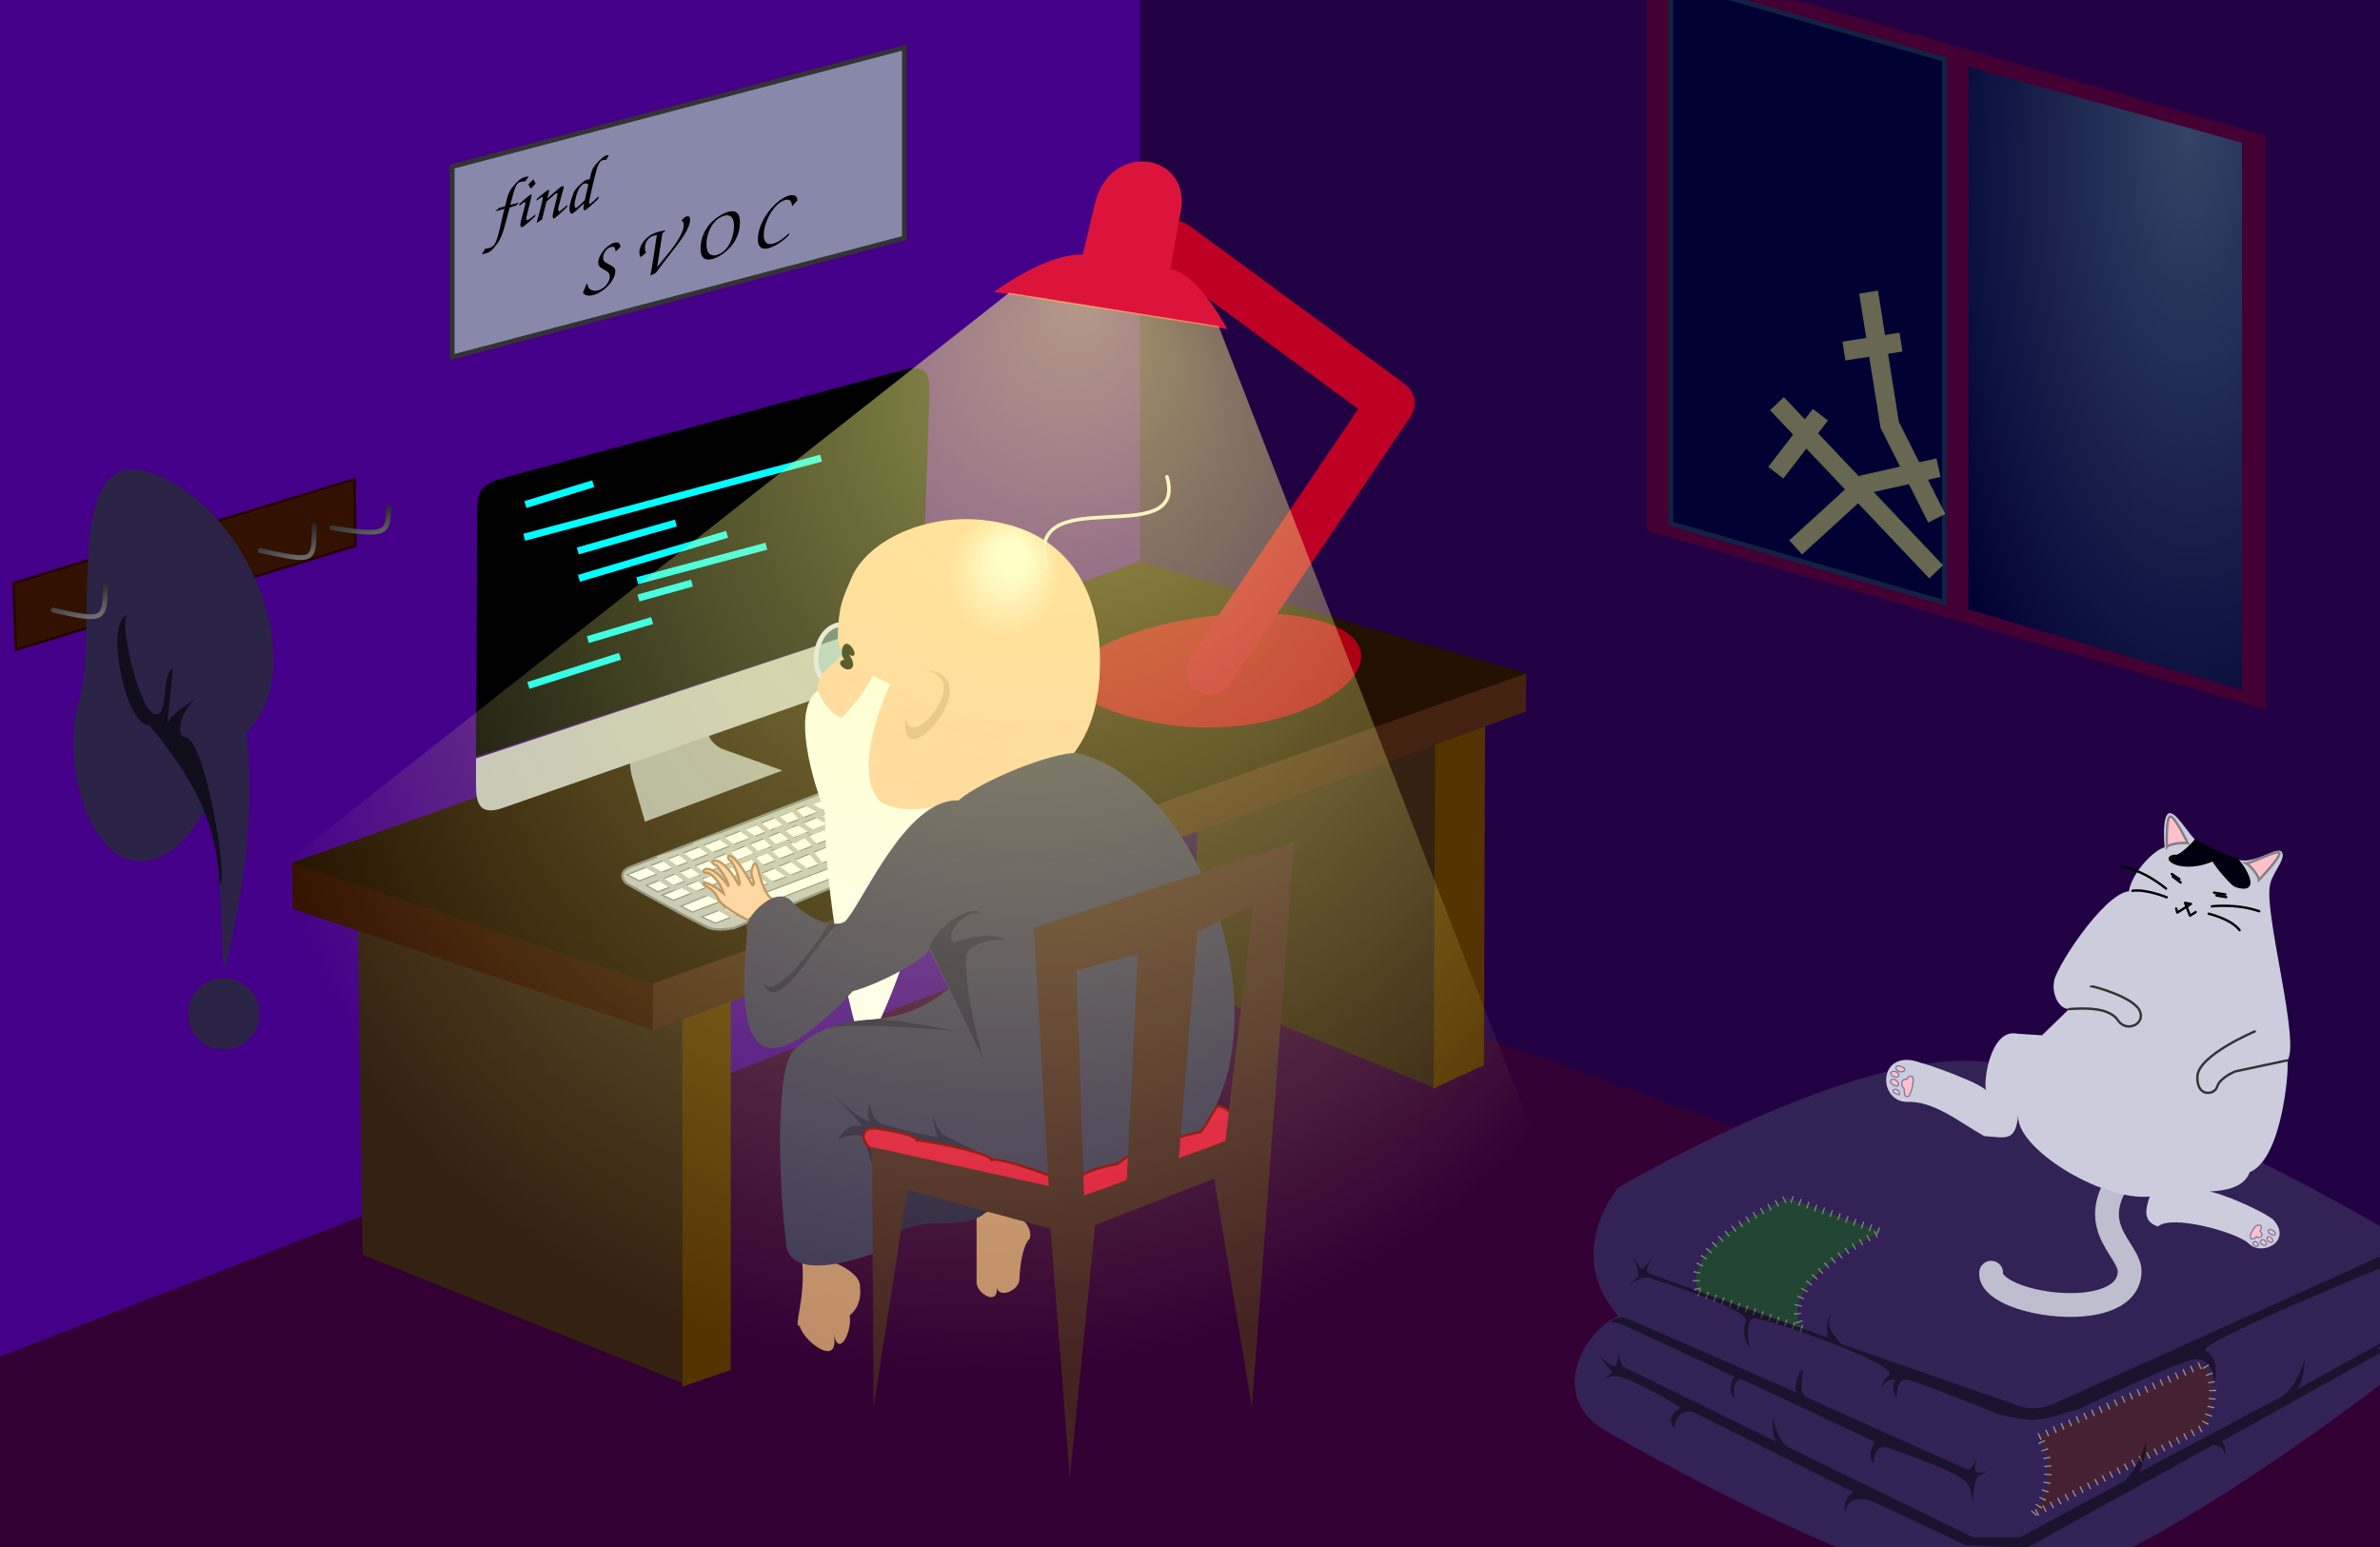
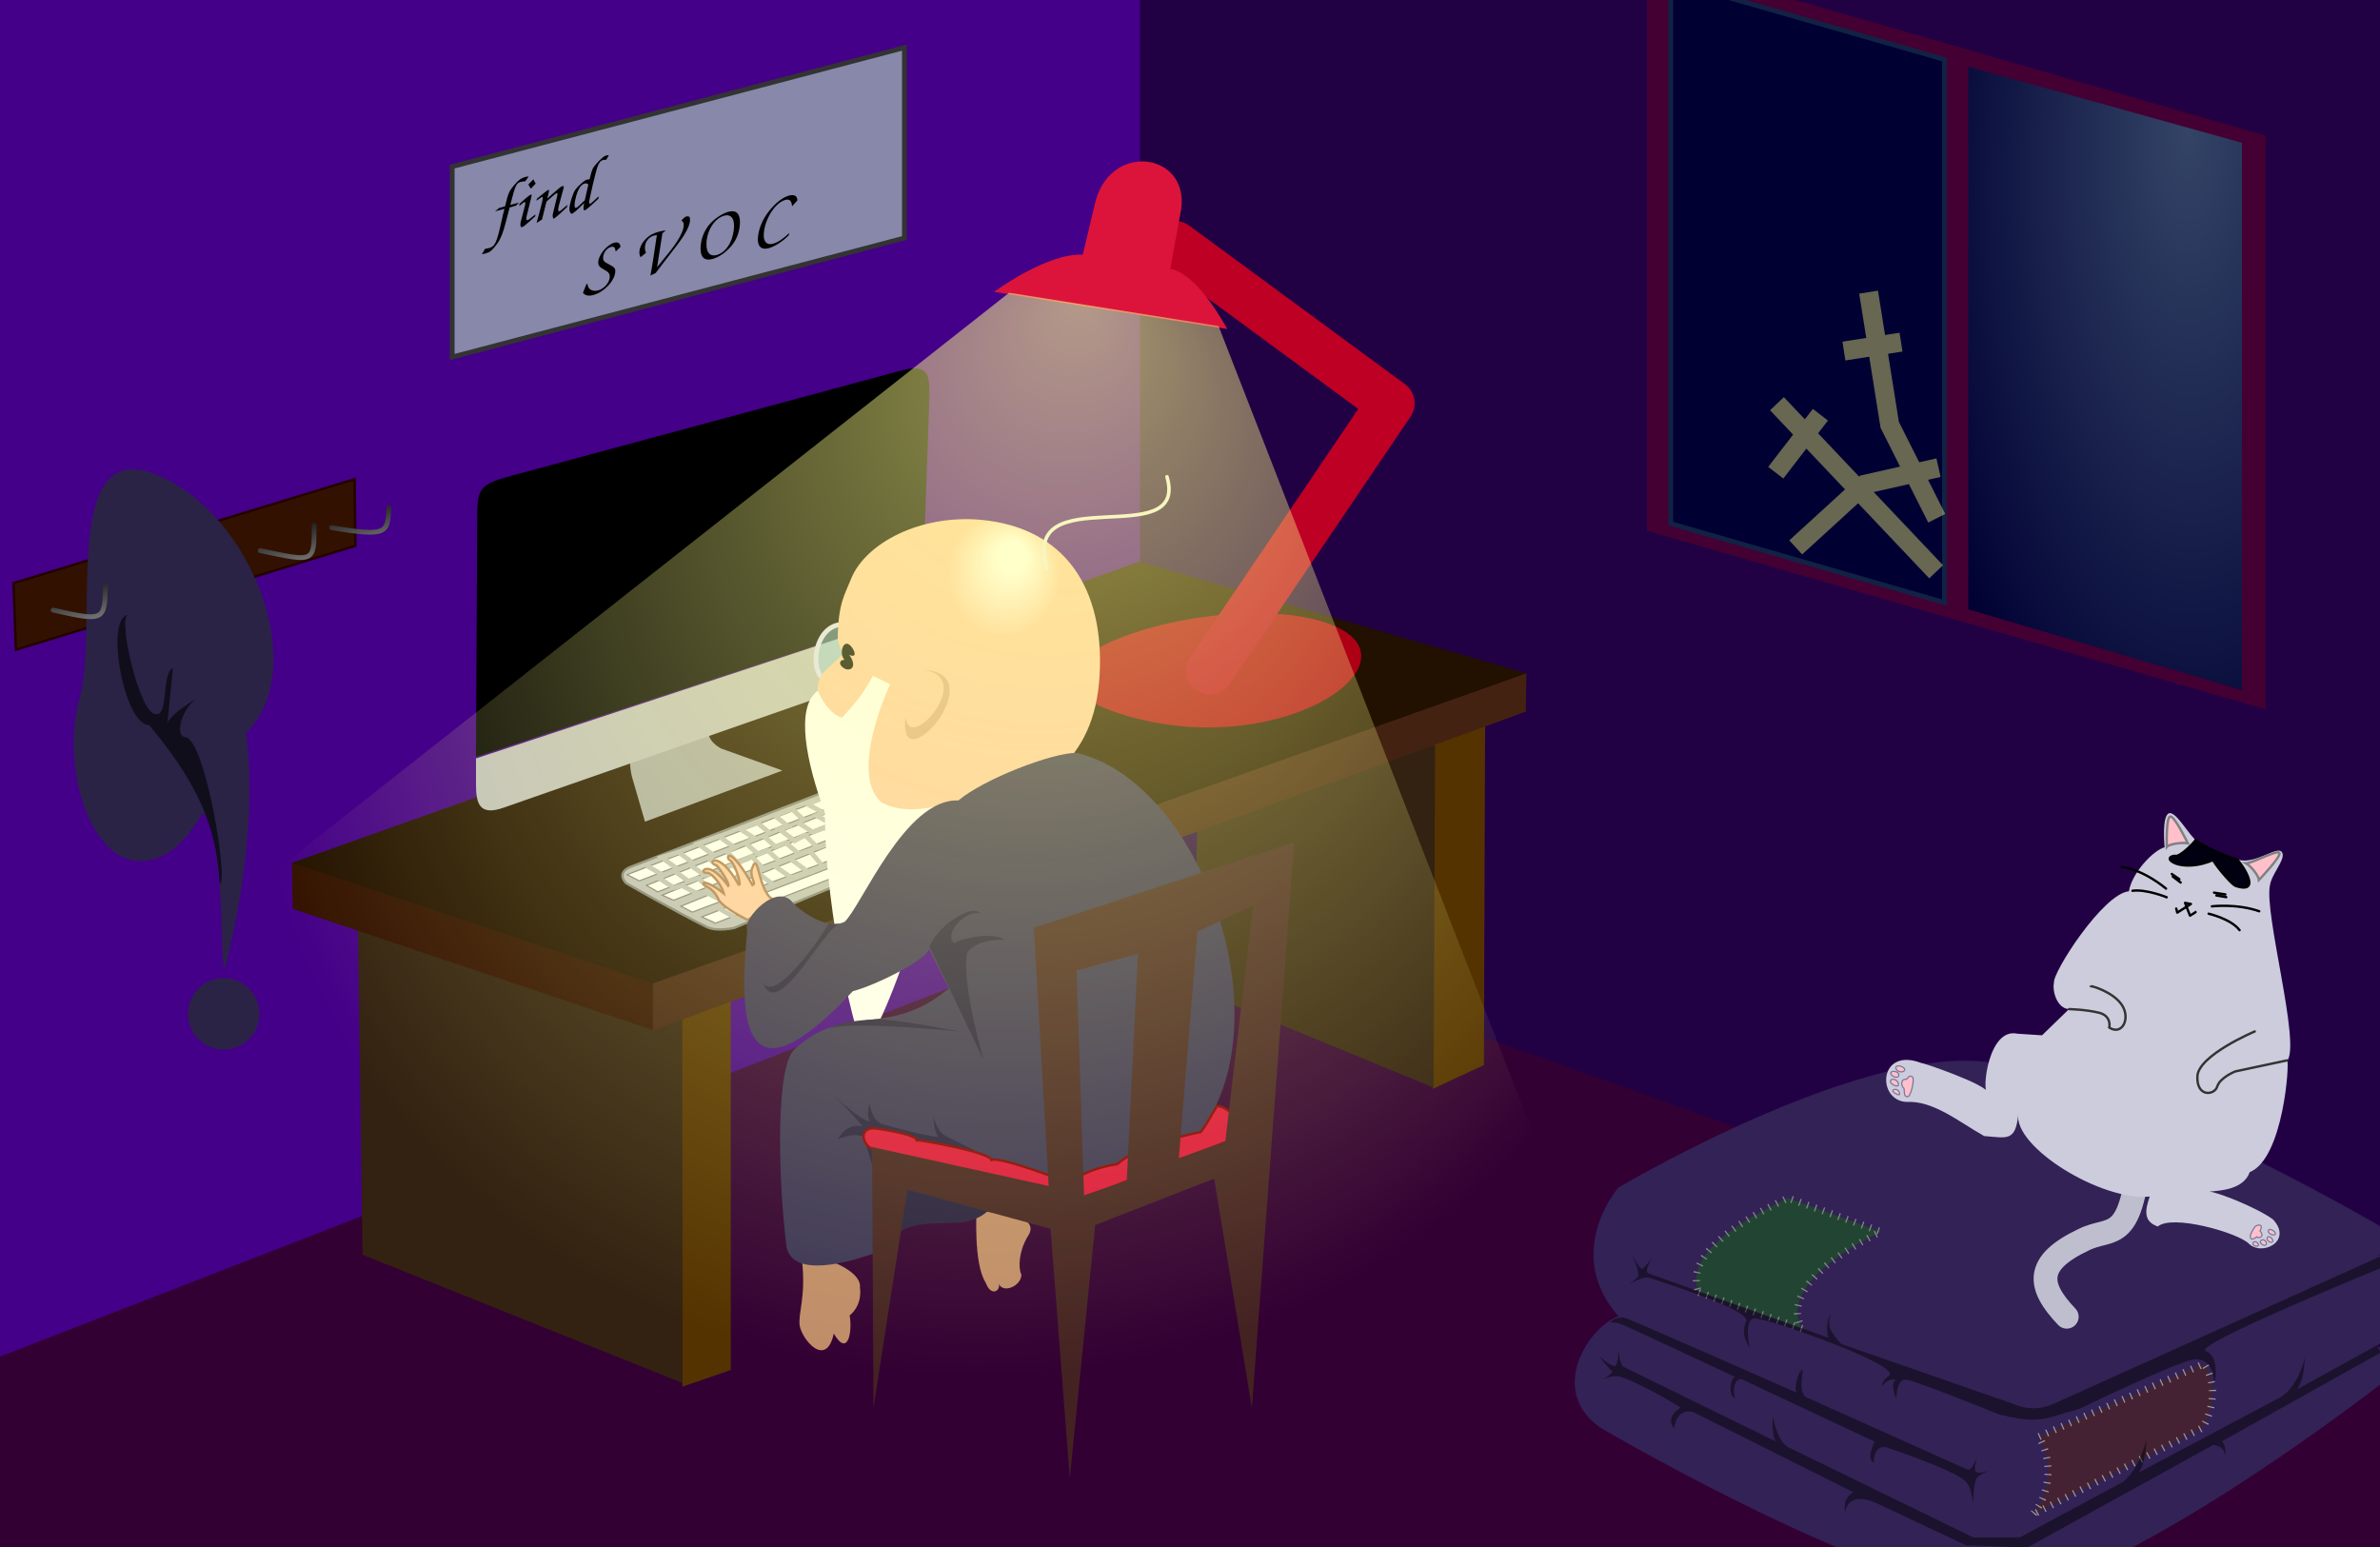
<svg xmlns="http://www.w3.org/2000/svg" viewBox="0 100 1000 650">
  <style> .slogan {font-size:30px;font-weight:600;font-family:cursive;transform: skew(-1deg, -15deg);}
  </style>
  <defs>
    <linearGradient id="hanger_gradient" gradientTransform="rotate(50)">
      <stop offset="50%" stop-color="black" />
      <stop offset="90%" stop-color="gray" />
    </linearGradient>
    <radialGradient id="light_gradient" cx="0.5" cy="0.7" r="1" fx="0.65" fy="0.0">
      <stop offset="0%" stop-color="#ffff8899" />
      <stop offset="55%" stop-color="#ffff8800" />
    </radialGradient>
    <radialGradient id="face_gradient" cx="0.5" cy="0.5" r="1" fx="0.7" fy="0.1">
      <stop offset="5%" stop-color="white" />
      <stop offset="20%" stop-color="#ffcca9" />
    </radialGradient>
    <radialGradient id="sky_gradient" cx="1" cy="1" r="7" fx="0.8" fy="0.1">
      <stop offset="0%" stop-color="#346" />
      <stop offset="15%" stop-color="#003" />
    </radialGradient>
  </defs>
  <rect id="floor" x="0" y="500" width="1000" height="250" fill="#303" />
  <polygon id="wall_right" fill="#204" points="478,100 478,484 1000,670 1000,100" />
  <polygon id="wall_left" fill="#408" points="0,100 0,670 479,484 479,100" />
  <polygon fill="#88a" points="190,170 190,250 380,200 380,120" stroke="#333" stroke-width="2" />
  <text x="210" y="255" class="slogan">find</text>
  <text x="250" y="290" class="slogan">S V O C</text>
  <path id="hanger" fill="#310" stroke="#200" stroke-width="1" d="M 5.67,345.00            C 5.67,345.00 149.00,301.33 149.00,301.33              149.00,301.33 149.33,329.33 149.33,329.33              149.33,329.33 6.67,373.00 6.67,373.00              6.67,373.00 5.67,345.00 5.67,345.00 Z" />
  <path id="hat" fill="#2a2346" d="M 65.33,299.33            C 106.00,315.33 130.67,381.33 103.33,408.00              103.33,408.00 110.00,446.00 94.67,506.00              92.08,513.22 95.53,453.87 85.33,441.33              83.05,445.33 76.83,455.25 68.67,459.33              40.67,473.33 24.67,424.67 33.33,394.00              42.00,363.33 24.67,283.33 65.33,299.33 Z" />
  <circle id="hat_ball" fill="#2a2346" cx="94" cy="526" r="15" />
  <path id="hat_crease" fill="#00000099" d="M 92.33,471.33            C 91.00,451.67 86.67,433.33 62.67,404.67              52.03,404.82 43.82,358.93 54.00,358.33              48.99,358.60 58.80,400.35 65.33,400.00              71.00,401.33 67.67,383.00 72.67,380.67              72.67,380.67 70.33,404.00 70.33,404.00              70.95,400.36 83.33,393.00 83.33,393.00              76.67,397.00 73.17,408.95 77.67,409.67              86.35,409.97 96.14,471.47 92.33,471.33 Z" />
  <path id="hanger_unit" fill="none" stroke="url(#hanger_gradient)" stroke-width="2" stroke-linecap="round" d="M 139.33,321.67            C 162.88,325.75 163.00,323.75 163.33,313.33M 109.33,331.33            C 132.18,336.18 132.00,336.55 132.00,320.67M 22.33,356.33            C 44.00,361.27 44.00,360.73 44.33,345.67" />
  <path id="window_frame" fill="#403" d="M 692,82    L 692,323 952,398 952,157 Z" />
  <polygon id="window_left" fill="#003" stroke="#124" stroke-width="2" points="702,92 817,125 817,353.17 702,320" />
  <path id="window_crack_tape" fill="none" stroke="#dd77" stroke-width="8" d="M 754.50,330.00            C 754.50,330.00 783.50,303.50 783.50,303.50              783.50,303.50 814.50,296.50 814.50,296.50M 813.50,340.25            C 813.50,340.25 746.62,269.62 746.62,269.62M 813.75,317.75            C 813.75,317.75 794.00,278.50 794.00,278.50              794.00,278.50 785.12,222.75 785.12,222.75M 746.12,298.62            C 746.12,298.62 764.88,274.25 764.88,274.25M 774.75,247.50            C 774.75,247.50 798.75,243.75 798.75,243.75" />
  <polygon id="sky" fill="url(#sky_gradient)" points="827,128 942,160 942,390 827,356" />
  <path id="blanket" fill="#325" d="M 680.00,653.00            C 665.83,658.50 648.50,688.17 677.00,702.50              677.00,702.50 792.00,769.33 839.67,769.33              887.33,769.33 999.50,682.17 999.50,682.17              1002.43,681.12 1003.83,666.17 998.50,665.50              1005.50,663.50 1007.56,624.88 998.83,627.50              1005.45,625.64 1005.38,619.17 1000.18,615.27              1000.18,615.27 881.67,545.67 825.67,545.67              769.67,545.67 680.00,599.00 680.00,599.00              673.50,606.83 660.13,630.40 680.00,653.00 Z" />
  <path id="blanket_patch" fill="#243" stroke="#888" stroke-width="3" stroke-dasharray=".5 3" d="M 713.75,643.00            C 713.75,643.00 757.25,658.25 757.25,658.25              752.34,650.25 754.25,635.50 790.25,617.50              790.25,617.50 751.25,603.38 751.25,603.38              713.00,621.50 710.48,634.73 713.75,643.00 Z" />
  <path id="blanket_patch2" fill="#423" stroke="#999" stroke-width="3" stroke-dasharray=".5 3" d="M 856.75,703.62            C 856.75,703.62 926.12,673.00 926.12,673.00              932.50,682.62 928.91,694.91 925.27,700.00              925.27,700.00 853.82,736.55 853.82,736.55              858.55,731.82 864.62,718.38 856.75,703.62 Z" />
  <path id="blanket_crease" fill="#00000077" d="M 1000.67,627.67            C 1000.67,627.67 866.58,688.17 866.58,688.17              860.25,691.08 854.83,693.67 845.33,689.67              845.33,689.67 773.58,664.67 773.58,664.67              769.08,659.54 767.46,657.29 769.33,651.67              769.33,651.67 766.58,655.67 768.21,662.07              768.21,662.07 692.33,634.92 692.33,634.92              690.83,633.04 695.08,627.17 695.08,627.17              695.08,627.17 692.46,631.17 690.21,633.04              688.65,633.73 684.40,624.48 684.40,624.48              684.40,624.48 688.65,632.79 688.46,636.04              687.65,637.79 681.33,641.67 681.33,641.67              681.33,641.67 689.52,635.73 693.02,636.92              693.02,636.92 734.71,649.92 733.83,654.92              730.83,660.79 735.08,666.17 735.08,666.17              735.08,666.17 732.71,654.42 736.96,653.92              741.21,653.42 799.21,673.48 793.71,678.04              790.83,679.67 790.58,682.67 790.58,682.67              790.58,682.67 792.71,679.04 796.58,679.67              793.83,681.92 796.83,687.67 796.83,687.67              796.83,687.67 796.71,679.54 800.58,679.67              804.46,679.79 839.58,694.17 839.58,694.17              858.06,698.76 858.63,695.85 873.52,692.03              873.52,692.03 916.42,671.30 922.08,671.17              930.97,670.58 930.33,682.17 930.33,682.17              930.33,682.17 933.15,670.03 926.79,667.67              920.42,665.30 1002.33,632.00 1002.33,632.00              1002.33,632.00 1000.67,627.67 1000.67,627.67 Z            M 998.70,665.27            C 998.70,665.27 965.12,683.79 965.12,683.79              968.39,679.42 968.39,670.52 968.39,670.52              968.39,670.52 965.85,682.33 958.39,686.95              958.39,686.95 898.56,718.75 898.56,718.75              901.74,714.81 901.85,705.06 901.85,705.06              901.85,705.06 898.76,717.40 892.09,722.61              892.09,722.61 848.70,745.94 848.70,745.94              848.70,745.94 829.03,745.94 829.03,745.94              829.03,745.94 751.15,707.95 751.15,707.95              746.41,705.11 744.91,695.11 744.91,695.11              744.91,695.11 744.10,703.21 746.28,705.73              746.28,705.73 682.06,674.26 682.06,674.26              680.33,672.87 680.03,666.86 680.03,666.86              680.03,666.86 680.03,672.39 678.78,673.98              677.11,674.42 672.03,669.98 672.03,669.98              672.03,669.98 675.01,674.09 677.20,675.90              678.42,676.90 672.78,679.98 672.78,679.98              672.78,679.98 677.26,677.23 681.28,678.61              691.08,681.97 706.28,691.48 706.28,691.48              699.08,695.60 703.41,700.23 703.41,700.23              703.41,700.23 704.03,691.48 711.48,693.30              711.48,693.30 778.78,726.98 778.78,726.98              773.78,729.61 775.28,735.48 775.28,735.48              775.28,735.48 775.78,726.11 788.28,731.48              788.28,731.48 826.03,749.27 826.03,749.27              826.03,749.27 851.70,750.27 851.70,750.27              851.70,750.27 929.98,707.09 929.98,707.09              935.16,707.73 934.91,711.86 934.91,711.86              934.91,711.86 935.66,707.11 933.53,705.61              933.53,705.61 1000.36,668.27 1000.36,668.27              1000.36,668.27 998.70,665.27 998.70,665.27 Z            M 682.25,653.58            C 683.72,653.64 754.91,685.18 754.91,685.18              753.47,683.26 756.02,674.69 757.50,675.71              757.36,677.27 755.62,685.21 758.96,687.09              758.96,687.09 826.33,717.33 826.33,717.33              828.57,719.13 831.33,710.33 831.33,710.33              831.33,710.33 828.73,717.42 830.33,718.45              831.94,719.48 836.00,717.79 836.00,717.79              836.00,717.79 831.00,719.88 830.33,721.33              829.27,723.70 829.00,731.67 829.00,731.67              829.00,731.67 828.27,724.61 826.55,723.42              825.09,718.79 792.41,708.07 792.41,708.07              787.38,707.21 787.01,714.28 787.50,714.58              783.99,713.68 787.19,705.90 787.88,705.83              787.88,705.83 731.75,679.46 731.75,679.46              728.88,679.08 727.75,683.96 729.12,687.58              725.87,686.60 727.08,678.57 729.17,678.61              729.17,678.61 682.65,656.83 681.50,656.46              678.38,655.46 676.75,655.71 676.75,655.71              676.91,654.66 679.25,653.46 682.25,653.58 Z" />
-   <path id="cat_tail" fill="none" stroke="#bebece" stroke-width="10" stroke-linecap="round" d="M 898.88,585.62            C 870.00,614.12 896.38,624.38 894.75,635.25              892.64,656.91 835.33,648.03 836.62,634.75" />
+   <path id="cat_tail" fill="none" stroke="#bebece" stroke-width="10" stroke-linecap="round" d="M 898.88,585.62            C 895.12,623.25 887.00,615.12 875.50,620.88              854.88,630.62 856.00,640.25 868.38,653.25">
+     <animate attributeName="d" dur="5s" begin="1.5s" repeatCount="indefinite" keyTimes="0;.45;.5;.95;1" values="M 898.88,585.62            C 895.12,623.25 887.00,615.12 875.50,620.88              854.88,630.62 856.00,640.25 868.38,653.25;     M 898.88,585.62            C 895.12,623.25 887.00,615.12 875.50,620.88              854.88,630.62 856.00,640.25 868.38,653.25;     M 898.88,585.62            C 870.00,614.12 896.38,624.38 894.75,635.25              892.64,656.91 835.33,648.03 836.62,634.75;     M 898.88,585.62            C 870.00,614.12 896.38,624.38 894.75,635.25              892.64,656.91 835.33,648.03 836.62,634.75;     M 898.88,585.62            C 895.12,623.25 887.00,615.12 875.50,620.88              854.88,630.62 856.00,640.25 868.38,653.25" />
+   </path>
  <path id="cat" fill="#ccd" d="M 909.50,456.00            C 909.50,456.00 908.25,443.00 911.25,441.75              914.25,440.50 919.75,451.25 923.25,453.50              926.75,455.75 933.25,459.25 940.50,461.25              947.75,463.25 956.75,455.25 958.75,458.00              960.75,460.75 954.50,467.00 953.75,472.00              951.25,483.75 966.75,538.75 961.00,545.67              962.06,546.00 959.50,586.75 945.25,592.50              942.73,599.82 932.82,600.27 928.33,600.67              931.73,600.91 948.00,607.25 955.00,612.33              963.65,621.55 950.15,628.17 944.67,622.33              939.50,617.75 912.64,610.15 906.67,615.33              900.50,613.25 901.25,608.50 903.25,602.75              882.92,604.75 846.00,582.00 848.00,568.00              847.00,580.00 843.00,578.00 833.67,577.33              823.00,571.33 812.33,562.33 801.00,563.00              788.33,562.33 789.33,539.67 807.33,546.67              807.36,546.26 835.21,555.82 835.00,559.00              832.63,558.47 835.44,531.58 847.67,534.33              847.67,534.33 858.00,535.00 858.00,535.00              858.00,535.00 869.33,524.00 869.33,524.00              864.21,523.70 862.25,516.25 863.00,513.00              862.25,508.75 883.67,475.42 894.50,474.50              895.75,466.75 904.75,457.25 909.50,456.00 Z" />
-   <path id="cat_paw" fill="none" stroke="#333" stroke-width="1" stroke-linecap="round" d="M 869.36,524.00            C 869.36,524.00 877.55,523.18 883.09,524.55              888.64,525.91 890.00,528.91 890.00,528.91              894.00,534.27 902.28,529.64 898.64,524.00              895.00,518.36 878.59,514.11 878.45,514.36M 960.91,545.55            C 960.91,545.55 939.18,550.18 939.18,550.18              939.18,550.18 932.75,552.75 931.62,556.50              930.50,560.25 922.92,561.17 923.27,552.27              923.62,543.38 947.38,533.38 947.38,533.38" />
+   <path id="cat_paw_left" fill="none" stroke="#333" stroke-width="1" stroke-linecap="round" d="M 869.36,524.00            C 869.36,524.00 876.33,524.14 881.88,525.50              887.42,526.86 886.25,531.75 886.25,531.75              891.62,535.25 895.26,528.01 891.62,522.38              887.99,516.74 878.59,514.11 878.45,514.36">
+     <animate attributeName="d" repeatCount="indefinite" dur="2s" keyTimes="0;.5;1" values="M 869.36,524.00            C 869.36,524.00 876.33,524.14 881.88,525.50              887.42,526.86 886.25,531.75 886.25,531.75              891.62,535.25 895.26,528.01 891.62,522.38              887.99,516.74 878.59,514.11 878.45,514.36;     M 869.36,524.00            C 869.36,524.00 877.58,520.89 883.12,522.25              888.67,523.61 890.50,523.88 890.50,523.88              894.50,529.24 902.39,526.39 898.75,520.75              895.11,515.11 878.59,514.11 878.45,514.36;     M 869.36,524.00            C 869.36,524.00 876.33,524.14 881.88,525.50              887.42,526.86 886.25,531.75 886.25,531.75              891.62,535.25 895.26,528.01 891.62,522.38              887.99,516.74 878.59,514.11 878.45,514.36" />
+   </path>
+   <path id="cat_paw_right" fill="none" stroke="#333" stroke-width="1" stroke-linecap="round" d="M 960.91,545.55            C 960.91,545.55 939.18,550.18 939.18,550.18              939.18,550.18 932.75,552.75 931.62,556.50              930.50,560.25 922.92,561.17 923.27,552.27              923.62,543.38 947.38,533.38 947.38,533.38" />
  <path id="cat_sole" fill="pink" stroke="#779" stroke-width=".5" d="M 795.25,558.44            C 795.48,559.07 798.83,561.18 798.06,559.06              797.29,556.95 795.02,557.81 795.25,558.44 Z            M 794.29,554.40            C 794.22,553.00 797.02,553.10 797.62,555.25              798.23,557.40 794.36,555.80 794.29,554.40 Z            M 794.44,550.88            C 794.59,549.59 798.08,550.09 797.81,551.81              797.54,553.53 794.29,552.16 794.44,550.88 Z            M 796.62,548.38            C 797.12,546.99 801.22,548.61 800.12,549.88              799.03,551.14 796.13,549.76 796.62,548.38 Z            M 801.04,553.53            C 798.93,553.07 798.33,555.84 800.04,557.40              800.16,559.96 800.20,560.73 801.53,560.80              802.87,560.87 804.64,553.18 803.49,552.44              802.33,551.71 801.89,552.56 801.04,553.53 Z            M 946.91,621.87            C 947.87,621.17 949.74,623.04 948.57,623.52              947.39,624.00 945.96,622.57 946.91,621.87 Z            M 950.09,621.17            C 951.41,620.20 952.83,622.26 952.09,623.04              951.35,623.83 948.76,622.15 950.09,621.17 Z            M 952.65,620.00            C 953.23,618.79 955.52,620.83 954.87,621.70              954.22,622.57 952.08,621.21 952.65,620.00 Z            M 953.09,617.09            C 953.36,615.65 956.39,617.52 956.04,618.48              955.70,619.43 952.82,618.53 953.09,617.09 Z            M 949.57,617.17            C 951.83,619.90 948.80,620.40 948.22,619.70              945.36,621.91 945.39,619.57 945.61,618.78              945.83,618.00 947.04,615.87 947.61,615.30              948.17,614.74 951.42,613.81 949.57,617.17 Z" />
  <path id="cat_hair" fill="#001" d="M 922.49,452.93            C 922.79,453.08 915.83,460.56 913.81,459.56              907.31,460.31 916.56,467.19 930.00,461.33              929.12,461.27 937.77,472.20 939.67,472.33              951.30,475.95 940.70,461.24 939.84,461.12              934.88,459.84 924.00,454.66 922.49,452.93 Z" />
  <path id="cat_ear" fill="pink" stroke="gray" stroke-width="1" d="M 910.44,455.81            C 911.38,454.58 917.13,453.86 919.25,454.31              919.25,454.31 913.75,442.88 911.88,443.06              910.00,443.25 910.44,455.81 910.44,455.81 Z            M 943.75,462.75            C 946.38,462.69 956.44,457.12 957.69,458.31              958.94,459.50 949.12,469.75 949.12,469.75              948.94,467.62 945.50,463.75 943.75,462.75 Z" />
  <path id="cat_face" fill="none" stroke="black" stroke-width="1" stroke-linecap="round" stroke-linejoin="round" d="M 922.49,452.93            C 922.79,453.08 915.83,460.56 913.81,459.56              907.31,460.31 916.56,467.19 930.00,461.33              929.12,461.27 937.77,472.20 939.67,472.33              951.30,475.95 940.70,461.24 939.84,461.12              934.88,459.84 924.00,454.66 922.49,452.93 Z            M 914.38,481.75            C 914.38,481.75 914.82,483.45 914.82,483.45              914.82,483.45 920.55,479.82 920.55,479.82              920.55,479.82 918.09,479.36 918.09,479.36              918.09,479.36 920.18,484.73 920.18,484.73              920.18,484.73 922.97,483.00 922.88,483.00M 941.00,490.82            C 937.38,486.06 928.00,483.91 928.00,483.91M 910.09,473.36            C 910.09,473.36 901.00,465.50 891.45,464.27M 896.00,474.27            C 901.81,473.50 910.36,477.00 910.36,477.00M 949.25,482.88            C 939.81,479.56 929.36,480.82 929.36,480.82M 930.28,475.06            C 930.28,475.06 935.03,475.81 935.03,475.81M 935.38,476.94            C 935.38,476.94 931.25,476.25 931.25,476.25M 912.53,467.22            C 912.53,467.22 915.69,469.41 915.69,469.41M 912.94,468.31            C 912.94,468.31 916.25,470.81 916.25,470.81" />
  <path id="desk front" fill="#530" d="M 307.03,515.59            C 307.03,515.59 307.03,675.61 307.03,675.61              307.03,675.61 286.72,682.63 286.72,682.63              286.72,682.63 286.33,520.67 286.33,520.67              286.33,520.67 307.03,515.59 307.03,515.59 Z            M 602.50,411.50            C 602.50,411.50 624.00,401.50 624.00,401.50              624.00,401.50 623.50,547.50 623.50,547.50              623.50,547.50 602.00,557.50 602.00,557.50              602.00,557.50 602.50,411.50 602.50,411.50 Z" />
  <path id="desk inside" fill="#321" d="M 602.34,556.96            C 602.34,556.96 501.33,515.33 501.33,515.33              501.33,515.33 504.67,384.67 504.67,384.67              504.67,384.67 603.00,413.33 603.00,413.33              603.00,413.33 602.34,556.96 602.34,556.96 Z" />
  <path id="desk outside" fill="#321" d="M 286.67,520.33            C 286.67,520.33 150.33,484.33 150.33,484.33              150.33,484.33 152.34,627.21 152.34,627.21              152.34,627.21 286.72,681.07 286.72,681.07              286.72,681.07 286.67,520.33 286.67,520.33 Z" />
  <path id="desk upfront" fill="#421" d="M 274.22,532.77 274.22,532.77 274.22,532.77 274.22,532.77            M 641.09,399.00            C 641.09,399.00 274.18,532.91 274.18,532.91              274.18,532.91 275.00,435.20 275.00,435.20              275.00,435.20 641.36,382.91 641.36,382.91              641.36,382.91 641.09,399.00 641.09,399.00 Z" />
  <path id="desk upside" fill="#310" d="M 123.00,481.88            C 123.00,481.88 274.22,532.77 274.22,532.77              274.22,532.77 275.00,462.52 275.00,462.52              275.00,462.52 122.62,462.50 122.62,462.50              122.62,462.50 123.00,481.88 123.00,481.88 Z" />
  <path id="desk board" fill="#210" d="M 274.22,513.25            C 274.22,513.25 641.41,382.90 641.41,382.90              641.41,382.90 478.67,336.00 478.67,336.00              478.67,336.00 122.66,462.52 122.66,462.52              122.66,462.52 274.22,513.25 274.22,513.25 Z" />
  <path id="stand base" fill="#ae0014" d="M 472.92,400.59            C 540.43,420.73 602.83,375.25 555.21,361.04              507.59,346.84 405.40,380.45 472.92,400.59 Z" />
  <path id="stand joint" fill="none" stroke-linecap="round" stroke-linejoin="round" stroke="#be0024" stroke-width="20" d="M 508.33,381.86            C 508.33,381.86 584.38,269.46 584.38,269.46              584.38,269.46 493.75,202.85 493.75,202.85" />
  <path id="stand head" fill="crimson" d="M 460.42,184.12            C 467.71,158.62 501.82,164.86 495.83,190.36              495.83,190.36 491.67,213.00 491.67,213.00              503.39,214.82 515.62,238.24 515.62,238.24              515.62,238.24 417.71,222.63 417.71,222.63              417.71,222.63 439.84,206.23 454.95,207.01              454.95,207.01 460.42,184.12 460.42,184.12 Z" />
  <path id="keyboard1" fill="silver" stroke="gray" stroke-width="1" d="M 424.00,442.00            C 424.00,442.00 375.00,421.67 375.00,421.67              375.00,421.67 265.18,464.14 265.18,464.14              258.46,466.74 263.09,471.09 263.09,471.09              263.09,471.09 283.21,482.68 296.93,489.49              301.20,491.61 308.50,489.88 308.50,489.88              308.50,489.88 424.00,442.00 424.00,442.00 Z" />
  <path id="keyboard2" fill="white" stroke="gray" stroke-width=".5" d="M 294.88,485.25            C 294.88,485.25 300.62,487.88 300.62,487.88              300.62,487.88 393.25,452.12 393.25,452.12              393.25,452.12 387.38,449.88 387.38,449.88              387.38,449.88 294.88,485.25 294.88,485.25 Z            M 286.12,480.75            C 286.12,480.75 290.88,483.25 290.88,483.25              290.88,483.25 385.12,447.75 385.12,447.75              385.12,447.75 374.25,444.88 374.25,444.88              374.25,444.88 286.12,480.75 286.12,480.75 Z            M 283.00,478.25            C 283.00,478.25 278.25,476.12 278.25,476.12              278.25,476.12 366.25,440.25 366.25,440.25              366.25,440.25 370.88,443.00 371.38,443.38              371.88,443.75 283.00,478.25 283.00,478.25 Z            M 276.38,474.75            C 276.38,474.75 271.62,472.00 271.62,472.00              271.62,472.00 359.00,437.12 359.00,437.12              359.00,437.12 364.12,439.88 364.12,439.88              364.12,439.88 276.38,474.75 276.38,474.75 Z            M 268.62,470.12            C 268.62,470.12 263.50,467.50 263.50,467.50              263.50,467.50 351.75,433.50 351.75,433.50              351.75,433.50 356.88,436.12 356.88,436.12              356.88,436.12 268.62,470.12 268.62,470.12 Z" />
  <path id="keyboard3" fill="none" stroke="silver" stroke-width="2" d="M 271.38,463.50            C 271.38,463.50 278.62,467.75 278.62,467.75              278.62,467.75 276.62,468.75 276.62,468.75              276.62,468.75 283.12,473.00 283.12,473.00              283.12,473.00 286.50,472.12 286.50,472.12              286.50,472.12 292.62,475.25 292.62,475.25              292.62,475.25 297.00,475.12 297.00,475.12              297.00,475.12 305.00,479.25 305.00,479.25              305.00,479.25 301.12,481.12 301.12,481.12              301.12,481.12 309.88,486.12 309.88,486.12              309.88,486.12 317.62,483.50 317.62,483.50              317.62,483.50 308.88,478.38 308.88,478.38              308.88,478.38 310.62,477.75 310.62,477.75              310.62,477.75 303.50,472.62 303.50,472.62              303.50,472.62 299.12,474.00 299.12,474.00              299.12,474.00 293.25,469.00 293.25,469.00              293.25,469.00 289.25,470.25 289.25,470.25              289.25,470.25 283.25,465.88 283.25,465.88              283.25,465.88 284.88,465.25 284.88,465.25              284.88,465.25 278.00,460.25 278.00,460.25              278.00,460.25 285.12,458.00 285.12,458.00              285.12,458.00 291.12,462.62 291.12,462.62              291.12,462.62 290.25,463.62 290.25,463.62              290.25,463.62 296.12,467.75 296.12,467.75              296.12,467.75 300.75,466.38 300.75,466.38              300.75,466.38 305.88,470.12 305.88,470.12              305.88,470.12 309.88,469.00 309.88,469.00              309.88,469.00 326.38,480.25 326.38,480.25M 325.12,471.88            C 325.12,471.88 317.88,466.38 317.88,466.38              317.88,466.38 313.25,467.88 313.25,467.88              313.25,467.88 307.75,463.38 307.75,463.38              307.75,463.38 303.88,465.25 303.88,465.25              303.88,465.25 297.88,460.88 297.88,460.88              297.88,460.88 299.88,459.38 299.88,459.38              299.88,459.38 293.25,454.50 293.25,454.50              293.25,454.50 302.12,451.38 302.12,451.38              302.12,451.38 308.62,456.12 308.62,456.12              308.62,456.12 305.38,457.75 305.38,457.75              305.38,457.75 309.88,462.50 309.88,462.50              309.88,462.50 315.88,459.88 315.88,459.88              315.88,459.88 320.75,465.00 320.75,465.00              320.75,465.00 324.75,463.38 324.75,463.38              324.75,463.38 332.50,468.75 332.50,468.75              332.50,468.75 339.88,466.62 339.88,466.62              339.88,466.62 332.00,460.75 332.00,460.75              332.00,460.75 327.75,462.12 327.75,462.12              327.75,462.12 322.62,457.38 322.62,457.38              322.62,457.38 318.62,458.88 318.62,458.88              318.62,458.88 313.25,454.25 313.25,454.25              313.25,454.25 317.00,452.25 317.00,452.25              317.00,452.25 311.12,448.38 311.12,448.38              311.12,448.38 318.00,445.50 318.00,445.50              318.00,445.50 323.38,450.00 323.38,450.00              323.38,450.00 321.00,451.38 321.00,451.38              321.00,451.38 325.75,455.75 325.75,455.75              325.75,455.75 330.25,454.12 330.25,454.12              330.25,454.12 335.50,458.75 335.50,458.75              335.50,458.75 340.25,457.50 340.25,457.50              340.25,457.50 345.75,464.12 345.75,464.12              345.75,464.12 353.00,462.12 353.00,462.12              353.00,462.12 347.50,454.62 347.50,454.62              347.50,454.62 343.50,456.12 343.50,456.12              343.50,456.12 338.25,450.88 338.25,450.88              338.25,450.88 333.88,453.25 333.88,453.25              333.88,453.25 327.38,448.38 327.38,448.38              327.38,448.38 331.12,447.25 331.12,447.25              331.12,447.25 325.50,442.62 325.50,442.62              325.50,442.62 332.75,439.88 332.75,439.88              332.75,439.88 337.50,444.38 337.62,444.38              337.75,444.38 335.50,445.75 335.50,445.75              335.50,445.75 341.50,449.62 341.50,449.62              341.50,449.62 346.62,447.75 346.62,447.75              346.62,447.75 351.50,452.12 351.50,452.12              351.50,452.12 349.88,446.50 349.88,446.50              349.88,446.50 343.00,442.62 343.00,442.62              343.00,442.62 345.75,441.38 345.75,441.38              345.75,441.38 339.25,437.88 339.25,437.88              339.25,437.88 345.12,435.50 345.12,435.50              345.12,435.50 351.62,438.88 351.62,438.88" />
  <path id="monitor3" fill="darkgray" d="M 282.50,391.75            C 282.50,391.75 265.50,415.25 265.50,415.25              263.45,420.55 266.00,428.00 266.00,428.00              266.00,428.00 271.00,445.25 271.00,445.25              271.00,445.25 328.75,423.75 328.75,423.75              328.75,423.75 303.00,414.50 303.00,414.50              303.00,414.50 295.64,410.91 298.25,405.25              298.25,405.25 313.50,381.75 313.50,381.75              313.50,381.75 282.50,391.75 282.50,391.75 Z" />
  <path id="monitor1" fill="silver" d="M 200.00,429.67            C 200.00,437.67 201.48,442.97 211.67,439.33              211.67,439.33 387.33,378.00 387.33,378.00              387.33,378.00 387.67,356.67 387.67,356.67              387.67,356.67 200.00,418.67 200.00,418.67              200.00,418.67 200.00,429.67 200.00,429.67 Z" />
  <path id="monitor2" fill="black" d="M 200.00,418.00            C 200.00,418.00 387.33,356.67 387.33,356.67              387.33,356.67 390.50,267.25 390.50,267.25              390.75,256.50 389.75,252.50 377.50,256.00              377.50,256.00 214.50,300.00 214.50,300.00              200.75,303.75 200.50,305.50 200.50,319.25              200.50,319.25 200.00,418.00 200.00,418.00 Z" />
-   <path id="code" fill="none" stroke="aqua" stroke-width="3" d="M 220.75,312.00            C 220.75,312.00 249.25,303.25 249.25,303.25M 220.25,325.75            C 220.25,325.75 345.00,292.50 345.00,292.50M 242.75,331.50            C 242.75,331.50 284.00,319.75 284.00,319.75M 243.25,343.00            C 243.25,343.00 305.50,324.50 305.50,324.50M 267.75,344.00            C 267.75,344.00 322.00,329.50 322.00,329.50M 268.25,351.25            C 268.25,351.25 290.75,345.00 290.75,345.00M 247.00,368.75            C 247.00,368.75 274.00,360.75 274.00,360.75M 222.00,388.00            C 222.00,388.00 260.50,375.75 260.50,375.75" />
+   <path id="code1" fill="none" stroke="aqua" stroke-width="3" d="M220.75,312.00Z">
+     <animate attributeName="d" keyTimes="0;.12;1" dur="2s" values="M220.75,312.00L220.75,312.00Z;   M220.75,312.00 L249.25,303.25Z;   M220.75,312.00 L249.25,303.25Z" repeatCount="indefinite" />
+   </path>
+   <path id="code2" fill="none" stroke="aqua" stroke-width="3" d="M220.25,325.75Z">
+     <animate attributeName="d" keyTimes="0;.12;.25;1" dur="2s" repeatCount="indefinite" values="M220.25,325.75L220.25,325.75Z;M220.25,325.75L220.25,325.75Z;   M220.25,325.75L345.00,292.50Z;M220.25,325.75L345.00,292.50Z" />
+   </path>
+   <path id="code3" fill="none" stroke="aqua" stroke-width="3" d="M242.75,331.50Z">
+     <animate attributeName="d" keyTimes="0;.25;.37;1" dur="2s" repeatCount="indefinite" values="M242.75,331.50L242.75,331.50Z;M242.75,331.50L242.75,331.50Z;   M242.75,331.50L284.00,319.75Z;M242.75,331.50L284.00,319.75Z" />
+   </path>
+   <path id="code4" fill="none" stroke="aqua" stroke-width="3" d="M243.25,343.00Z">
+     <animate attributeName="d" keyTimes="0;.37;.5;1" dur="2s" repeatCount="indefinite" values="M243.25,343.00L243.25,343.00Z;M243.25,343.00L243.25,343.00Z;   M243.25,343.00L305.50,324.50Z;M243.25,343.00L305.50,324.50Z" />
+   </path>
+   <path id="code5" fill="none" stroke="aqua" stroke-width="3" d="M267.75,344.00Z">
+     <animate attributeName="d" keyTimes="0;.5;.62;1" dur="2s" repeatCount="indefinite" values="M267.75,344.00L267.75,344.00Z;M267.75,344.00L267.75,344.00Z;   M267.75,344.00L322.00,329.50Z;M267.75,344.00L322.00,329.50Z" />
+   </path>
+   <path id="code6" fill="none" stroke="aqua" stroke-width="3" d="M268.25,351.25Z">
+     <animate attributeName="d" keyTimes="0;.62;.75;1" dur="2s" repeatCount="indefinite" values="M268.25,351.25L268.25,351.25Z;     M268.25,351.25L268.25,351.25Z;     M268.25,351.25L290.75,345.00Z;     M268.25,351.25L290.75,345.00Z" />
+   </path>
+   <path id="code7" fill="none" stroke="aqua" stroke-width="3" d="M247.00,368.75Z">
+     <animate attributeName="d" keyTimes="0;.75;.87;1" dur="2s" repeatCount="indefinite" values="M247.00,368.75L247.00,368.75Z;M247.00,368.75L247.00,368.75Z;   M247.00,368.75L274.00,360.75Z;M247.00,368.75L274.00,360.75Z" />
+   </path>
+   <path id="code8" fill="none" stroke="aqua" stroke-width="3" d="M222.00,388.00Z">
+     <animate attributeName="d" keyTimes="0;.87;.99;1" dur="2s" repeatCount="indefinite" values="M222.00,388.00L222.00,388.00Z;M222.00,388.00L222.00,388.00Z;   M222.00,388.00L260.50,375.75Z;M222.00,388.00L260.50,375.75Z" />
+   </path>
  <path id="glass" fill="#87ceeb7a" stroke="#ddf" stroke-width="2" d="M 350.67,363.00            C 339.67,367.33 340.67,390.33 351.33,385.33              362.00,380.33 361.67,358.67 350.67,363.00 Z" />
  <path id="face" fill="url(#face_gradient)" d="M 396.55,438.00            C 390.18,439.27 391.61,443.76 380.55,443.09              368.88,444.63 330.50,393.00 347.97,380.73              352.06,376.62 354.33,374.89 354.33,374.89              353.06,372.81 352.00,369.56 352.00,367.75              352.25,353.12 355.03,349.76 357.67,343.00              363.91,328.09 386.64,316.18 412.07,318.40              447.67,321.67 464.18,347.45 462.00,384.00              459.82,420.55 437.27,431.82 405.45,448.00              399.73,441.23 404.09,445.36 396.55,438.00 Z" />
-   <path id="hand" fill="#ffcca9" stroke="#af7c59" d="M 314.18,486.55            C 314.18,486.55 303.64,481.45 301.82,477.82              300.82,475.36 298.91,473.27 296.00,472.00              294.12,469.88 298.38,470.75 304.09,475.36              302.75,470.62 298.10,465.93 296.62,466.75              293.50,466.62 297.62,460.62 306.00,472.25              306.89,471.58 301.37,463.04 300.75,463.50              296.62,462.25 302.12,456.88 310.36,471.73              311.87,472.52 308.88,463.12 307.00,461.62              304.38,460.75 306.00,453.75 316.18,471.91              318.15,471.29 314.38,467.88 316.25,464.25              318.88,457.12 318.55,477.64 326.55,478.55              326.55,478.55 314.18,486.55 314.18,486.55 Z" />
-   <path id="foot" fill="#bf8c69" d="M 351.67,631.00            C 345.79,628.28 337.00,629.67 337.00,629.67              338.67,645.33 333.09,658.39 336.00,657.00              337.12,663.17 353.12,675.72 350.33,660.33              352.24,671.01 358.22,659.52 357.00,652.67              357.00,652.67 362.33,649.00 361.33,641.00              362.00,635.33 351.99,631.15 351.67,631.00 Z            M 410.33,608.67            C 410.33,608.67 426.33,610.33 426.33,610.33              431.09,612.44 433.67,617.00 432.67,620.33              428.68,624.49 428.33,637.33 428.33,637.33              428.39,642.46 418.74,646.25 418.67,640.00              420.17,648.94 411.15,644.22 410.33,639.33              410.33,639.33 410.33,608.67 410.33,608.67 Z" />
+   <path id="hand" fill="#ffcca9" stroke="#af7c59" d="M 314.18,486.55            C 314.18,486.55 303.64,481.45 301.82,477.82              300.82,475.36 298.91,473.27 296.00,472.00              294.12,469.88 298.38,470.75 304.09,475.36              302.75,470.62 298.10,465.93 296.62,466.75              293.50,466.62 297.62,460.62 306.00,472.25              306.89,471.58 301.37,463.04 300.75,463.50              296.62,462.25 302.12,456.88 310.36,471.73              311.87,472.52 308.88,463.12 307.00,461.62              304.38,460.75 306.00,453.75 316.18,471.91              318.15,471.29 314.38,467.88 316.25,464.25              318.88,457.12 318.55,477.64 326.55,478.55              326.55,478.55 314.18,486.55 314.18,486.55 Z">
+     <animate attributeName="d" keyTimes="0;.2;.4;.6;.8;1" dur=".3s" repeatCount="indefinite" values="M 314.18,486.55            C 314.18,486.55 303.64,481.45 301.82,477.82              300.82,475.36 298.91,473.27 296.00,472.00              294.12,469.88 298.38,470.75 304.09,475.36              302.75,470.62 298.10,465.93 296.62,466.75              293.50,466.62 297.62,460.62 306.00,472.25              306.89,471.58 301.37,463.04 300.75,463.50              296.62,462.25 302.12,456.88 310.36,471.73              311.87,472.52 308.88,463.12 307.00,461.62              304.38,460.75 306.00,453.75 316.18,471.91              318.15,471.29 314.38,467.88 316.25,464.25              318.88,457.12 318.55,477.64 326.55,478.55              326.55,478.55 314.18,486.55 314.18,486.55 Z;     M 318.10,486.12            C 318.10,486.12 311.14,478.98 309.32,475.35              308.32,472.89 305.66,473.64 302.75,472.38              303.62,470.38 304.94,469.88 310.40,472.31              309.06,467.57 306.86,467.68 305.38,468.50              302.25,468.37 304.89,458.98 313.27,470.61              314.69,470.01 313.00,465.12 309.25,463.75              305.12,462.50 319.00,460.38 316.01,470.35              317.88,471.62 319.50,464.15 314.38,462.25              311.82,461.38 319.18,453.17 322.88,471.38              324.85,470.75 326.88,467.00 327.38,466.38              338.12,461.12 324.50,469.75 330.47,478.12              330.47,478.12 318.10,486.12 318.10,486.12 Z;     M 315.22,487.48            C 315.22,487.48 301.70,480.07 299.88,476.44              298.88,473.98 296.39,470.87 292.70,472.39              289.96,472.43 294.52,464.79 299.44,472.06              298.10,467.32 297.86,464.93 296.38,465.75              293.25,465.62 297.88,459.19 302.00,470.69              302.89,470.02 300.81,462.42 300.19,462.88              296.06,461.62 300.69,454.69 305.31,470.31              306.82,471.10 306.82,465.31 304.94,463.81              302.32,462.94 305.69,456.75 309.56,471.00              311.53,470.38 309.32,469.63 311.19,466.00              315.56,461.75 307.88,472.62 324.57,478.78              324.57,478.78 315.22,487.48 315.22,487.48 Z;     M 316.79,488.25            C 316.79,488.25 306.25,483.15 304.43,479.52              303.43,477.06 304.53,476.27 301.62,475.00              299.75,472.88 304.25,472.19 306.70,477.06              305.36,472.32 301.39,469.61 299.91,470.43              296.79,470.30 303.78,464.00 308.61,473.95              309.50,473.28 302.56,464.85 301.94,465.31              297.81,464.06 302.88,458.88 312.97,473.43              314.48,474.22 309.94,466.56 308.06,465.06              305.44,464.19 305.88,457.06 318.79,473.61              320.76,472.99 316.99,469.58 318.86,465.95              321.49,458.82 321.16,479.34 329.16,480.25              329.16,480.25 316.79,488.25 316.79,488.25 Z;     M 315.83,486.64            C 315.83,486.64 306.34,479.41 304.52,475.78              303.52,473.32 302.56,471.84 299.65,470.57              297.77,468.45 301.61,467.70 306.65,473.91              305.31,469.17 304.39,468.52 301.91,465.83              298.79,465.70 302.65,459.78 309.65,472.65              310.54,471.98 305.62,462.93 305.00,463.39              300.87,462.14 307.13,456.78 313.19,471.77              315.11,472.59 313.78,464.04 313.17,464.04              310.55,463.17 315.00,454.64 317.83,472.00              319.80,471.38 317.56,469.59 319.43,465.96              322.06,458.83 320.20,477.73 328.20,478.64              328.20,478.64 315.83,486.64 315.83,486.64 Z;     M 314.18,486.55            C 314.18,486.55 303.64,481.45 301.82,477.82              300.82,475.36 298.91,473.27 296.00,472.00              294.12,469.88 298.38,470.75 304.09,475.36              302.75,470.62 298.10,465.93 296.62,466.75              293.50,466.62 297.62,460.62 306.00,472.25              306.89,471.58 306.07,467.45 305.45,467.91              302.91,469.09 305.73,456.55 310.36,471.73              311.87,472.52 308.88,463.12 307.00,461.62              304.38,460.75 306.00,453.75 316.18,471.91              318.15,471.29 314.38,467.88 316.25,464.25              318.88,457.12 318.55,477.64 326.55,478.55              326.55,478.55 314.18,486.55 314.18,486.55 Z" />
+   </path>
+   <path id="foot_left" fill="#bf8c69" d="M 351.67,631.00            C 345.79,628.28 337.00,629.67 337.00,629.67              338.67,645.33 335.27,651.55 336.00,657.00              337.12,663.17 347.18,674.91 350.33,660.33              356.27,670.45 358.22,659.52 357.00,652.67              357.00,652.67 362.33,649.00 361.33,641.00              362.00,635.33 351.99,631.15 351.67,631.00 Z">
+     <animate attributeName="d" keyTimes="0;.45;.5;.95;1" dur="5s" repeatCount="indefinite" values="M 351.67,631.00            C 345.79,628.28 337.00,629.67 337.00,629.67              338.67,645.33 335.27,651.55 336.00,657.00              337.12,663.17 347.18,674.91 350.33,660.33              356.27,670.45 358.22,659.52 357.00,652.67              357.00,652.67 362.33,649.00 361.33,641.00              362.00,635.33 351.99,631.15 351.67,631.00 Z;     M 351.67,631.00            C 345.79,628.28 337.00,629.67 337.00,629.67              338.67,645.33 335.27,651.55 336.00,657.00              337.12,663.17 347.18,674.91 350.33,660.33              356.27,670.45 358.22,659.52 357.00,652.67              357.00,652.67 362.33,649.00 361.33,641.00              362.00,635.33 351.99,631.15 351.67,631.00 Z;     M 351.67,631.00            C 345.79,628.28 337.00,629.67 337.00,629.67              338.67,645.33 339.73,655.36 341.09,658.55              346.55,664.18 358.82,666.55 355.00,659.64              358.55,666.82 361.27,659.36 358.18,654.91              353.91,646.64 361.27,644.18 360.27,636.18              360.94,630.51 351.99,631.15 351.67,631.00 Z;     M 351.67,631.00            C 345.79,628.28 337.00,629.67 337.00,629.67              338.67,645.33 339.73,655.36 341.09,658.55              346.55,664.18 358.82,666.55 355.00,659.64              358.55,666.82 361.27,659.36 358.18,654.91              353.91,646.64 361.27,644.18 360.27,636.18              360.94,630.51 351.99,631.15 351.67,631.00 Z;     M 351.67,631.00            C 345.79,628.28 337.00,629.67 337.00,629.67              338.67,645.33 335.27,651.55 336.00,657.00              337.12,663.17 347.18,674.91 350.33,660.33              356.27,670.45 358.22,659.52 357.00,652.67              357.00,652.67 362.33,649.00 361.33,641.00              362.00,635.33 351.99,631.15 351.67,631.00 Z" />
+   </path>
+   <path id="foot_right" fill="#bf8c69" d="M 410.33,608.67            C 410.33,608.67 426.33,610.33 426.33,610.33              431.09,612.44 434.24,614.40 432.55,618.27              426.51,627.58 428.72,635.70 429.18,635.36              429.24,640.49 421.18,643.73 419.55,639.18              420.82,641.91 416.58,645.49 414.09,638.82              409.00,630.82 410.33,608.67 410.33,608.67 Z">
+     <animate attributeName="d" keyTimes="0;.45;.5;.95;1" dur="5s" repeatCount="indefinite" values="M 410.33,608.67            C 410.33,608.67 426.33,610.33 426.33,610.33              431.09,612.44 434.24,614.40 432.55,618.27              426.51,627.58 428.72,635.70 429.18,635.36              429.24,640.49 421.18,643.73 419.55,639.18              420.82,641.91 416.58,645.49 414.09,638.82              409.00,630.82 410.33,608.67 410.33,608.67 Z;     M 410.33,608.67            C 410.33,608.67 426.33,610.33 426.33,610.33              431.09,612.44 434.24,614.40 432.55,618.27              426.51,627.58 428.72,635.70 429.18,635.36              429.24,640.49 421.18,643.73 419.55,639.18              420.82,641.91 416.58,645.49 414.09,638.82              409.00,630.82 410.33,608.67 410.33,608.67 Z;     M 410.33,608.67            C 410.33,608.67 426.33,610.33 426.33,610.33              431.09,612.44 433.67,617.00 432.67,620.33              428.68,624.49 428.33,637.33 428.33,637.33              428.39,642.46 418.74,646.25 418.67,640.00              420.17,648.94 411.15,644.22 410.33,639.33              410.33,639.33 410.33,608.67 410.33,608.67 Z;     M 410.33,608.67            C 410.33,608.67 426.33,610.33 426.33,610.33              431.09,612.44 433.67,617.00 432.67,620.33              428.68,624.49 428.33,637.33 428.33,637.33              428.39,642.46 418.74,646.25 418.67,640.00              420.17,648.94 411.15,644.22 410.33,639.33              410.33,639.33 410.33,608.67 410.33,608.67 Z;     M 410.33,608.67            C 410.33,608.67 426.33,610.33 426.33,610.33              431.09,612.44 434.24,614.40 432.55,618.27              426.51,627.58 428.72,635.70 429.18,635.36              429.24,640.49 421.18,643.73 419.55,639.18              420.82,641.91 416.58,645.49 414.09,638.82              409.00,630.82 410.33,608.67 410.33,608.67 Z" />
+   </path>
  <path id="hair" fill="none" stroke="#eee" stroke-width="1.5" stroke-linecap="round" d="M 440.00,339.00            C 428.00,300.33 499.67,332.67 490.33,300.33" />
  <path id="beard_back" fill="white" d="M 353.75,401.62            C 353.75,401.62 362.41,429.62 370.00,436.91              382.50,444.19 400.62,436.50 400.62,436.50              400.62,436.50 374.83,530.30 362.50,539.75              360.95,539.83 346.59,486.42 346.61,441.54              338.75,420.38 334.01,397.07 343.62,390.25              343.62,390.25 347.12,399.38 353.75,401.62 Z" />
  <path id="beard_front" fill="white" d="M 349.72,410.84            C 352.09,425.69 370.00,436.91 370.00,436.91              356.64,424.07 374.00,387.50 374.00,387.50              374.00,387.50 366.75,384.00 366.75,384.00              358.09,400.45 350.82,400.55 349.72,410.84 Z" />
  <path id="ear" fill="#dfac89" d="M 388.19,381.51            C 410.33,384.46 381.25,417.59 380.56,400.94              376.39,430.43 418.06,382.90 388.19,381.51 Z" />
-   <path id="eye" fill="black" d="M 354.93,377.34            C 352.48,374.89 354.04,369.21 356.61,370.71              358.61,371.87 360.93,376.98 356.84,375.16              358.29,377.22 358.65,378.79 358.39,379.82              358.03,381.24 356.49,381.66 355.01,380.99              351.48,379.07 353.30,376.80 354.93,377.34 Z" />
+   <path id="eye" fill="black" d="M 354.93,377.34            C 352.48,374.89 354.04,369.21 356.61,370.71              358.61,371.87 360.93,376.98 356.84,375.16              358.29,377.22 358.65,378.79 358.39,379.82              358.03,381.24 356.49,381.66 355.01,380.99              351.48,379.07 353.30,376.80 354.93,377.34 Z">
+     <animate attributeName="d" values="M 354.93,377.34            C 352.48,374.89 354.04,369.21 356.61,370.71              358.61,371.87 360.93,376.98 356.84,375.16              358.29,377.22 358.65,378.79 358.39,379.82              358.03,381.24 356.49,381.66 355.01,380.99              351.48,379.07 353.30,376.80 354.93,377.34 Z;     M 355.44,377.12            C 352.99,374.68 352.93,373.94 355.50,375.44              357.50,376.60 359.65,377.88 355.56,376.06              357.01,378.12 358.70,377.35 358.44,378.38              357.06,378.69 357.29,378.98 355.81,378.31              352.28,376.39 353.81,376.59 355.44,377.12 Z;     M 354.93,377.34            C 352.48,374.89 354.04,369.21 356.61,370.71              358.61,371.87 360.93,376.98 356.84,375.16              358.29,377.22 358.65,378.79 358.39,379.82              358.03,381.24 356.49,381.66 355.01,380.99              351.48,379.07 353.30,376.80 354.93,377.34 Z;     M 354.93,377.34            C 352.48,374.89 354.04,369.21 356.61,370.71              358.61,371.87 360.93,376.98 356.84,375.16              358.29,377.22 358.65,378.79 358.39,379.82              358.03,381.24 356.49,381.66 355.01,380.99              351.48,379.07 353.30,376.80 354.93,377.34 Z" keyTimes="0;.01;.1;1" dur="1.8s" repeatCount="indefinite" />
+   </path>
  <line x1="355" x2="360" y1="272" y2="274" stroke="black" />
  <path id="body" fill="#3a3356" d="M 452.33,416.33            C 526.33,433.67 565.55,624.35 421.41,598.34              408.33,628.33 389.67,599.67 367.36,626.61              351.91,631.99 330.82,636.50 330.21,621.75              326.73,591.92 326.04,546.47 334.20,540.57              355.67,521.00 373.00,536.67 398.67,515.33              398.67,515.33 390.33,498.67 390.33,498.67              389.42,503.39 367.36,514.21 358.33,516.46              309.00,569.33 311.00,522.67 314.00,490.67              311.47,486.77 326.84,469.47 333.67,480.00              333.67,480.00 346.01,491.49 354.86,487.32              361.81,481.08 380.27,435.29 402.67,436.33              413.50,427.25 442.12,416.25 452.33,416.33 Z" />
  <path id="cloth_crease" fill="#251e41" d="M 348.00,488.12            C 350.30,488.43 351.34,488.27 352.74,488.04              345.22,491.04 325.88,530.88 320.25,511.88              324.12,524.25 346.75,491.62 348.00,488.12 Z            M 390.50,497.75            C 394.62,488.12 408.62,479.80 411.75,483.62              405.35,482.63 396.25,492.38 401.00,496.38              400.59,495.56 415.50,490.75 422.25,494.88              411.62,494.50 405.75,499.00 406.12,501.88              404.50,515.25 413.25,545.25 413.25,545.25              413.25,545.25 390.50,497.75 390.50,497.75 Z            M 352.36,530.36            C 354.82,529.73 360.25,528.62 367.82,528.27              375.39,527.92 403.36,533.45 403.36,533.45              385.88,531.75 354.00,529.25 347.64,532.45              347.64,532.44 352.18,530.41 352.36,530.36 Z            M 375.38,619.38            C 375.38,619.38 363.00,578.00 363.00,578.00              359.62,575.25 352.12,578.62 352.12,578.62              353.62,575.75 357.00,572.06 362.38,573.31              360.00,569.81 350.50,560.50 350.50,560.50              350.50,560.50 361.75,570.94 365.50,571.25              363.75,568.19 365.38,563.69 365.38,563.69              365.38,563.69 366.00,569.69 370.00,572.12              370.00,572.12 387.19,577.00 394.12,577.75              392.12,574.06 392.25,569.12 392.25,569.12              392.25,569.12 393.50,574.75 396.75,577.00              396.75,577.00 422.00,589.62 422.00,589.62              418.91,627.55 390.18,605.73 375.38,619.38 Z" />
  <path id="cushion" fill="crimson" stroke="#800" stroke-width="1" d="M 416.64,587.40            C 415.64,584.00 386.51,578.90 385.13,579.06              384.91,576.36 367.00,574.00 367.00,574.00              359.39,574.55 363.77,583.30 368.00,583.00              368.00,583.00 448.91,606.00 448.91,606.00              448.91,606.00 524.36,576.18 524.36,576.18              524.36,576.18 516.96,564.32 511.31,564.81              508.19,569.69 508.00,570.94 504.55,575.64              493.43,578.02 478.73,581.27 469.45,589.09              455.64,591.27 449.50,597.00 449.50,597.00              449.50,597.00 419.82,585.64 416.64,587.40 Z" />
  <path id="chair" fill="#422" d="M 434.38,489.84            L 543.75,453.93 543.75,453.93 526.00,691.50      510.16,595.21 460.16,614.73 449.50,721.00      441.41,616.29 381.25,599.89 367.00,691.50      366.41,581.94 440.63,598.33 434.38,489.84 Z            M 503.13,491.40            L 495.31,586.62 514.84,579.60 526.56,480.47      503.13,491.40 Z            M 478.13,500.76            L 452.34,507.79 455.47,602.24 473.44,595.99      478.13,500.76 Z" />
  <path id="light" fill="url(#light_gradient)" d="M 424.00,223.00            C 424.00,223.00 512.00,237.00 512.00,237.00              512.00,237.00 646.00,581.00 646.00,581.00              626.54,802.72 40.00,724.00 104.00,475.00              104.00,475.00 424.00,223.00 424.00,223.00 Z">
    <animate attributeName="opacity" dur="5s" values="1;1;0;1;1;0;1;0;1;1;0;1" keyTimes="0;.24;.25;.26;.29;.30;.31;.32;.33;.97;.99;1" repeatCount="indefinite" />
  </path>
</svg>
